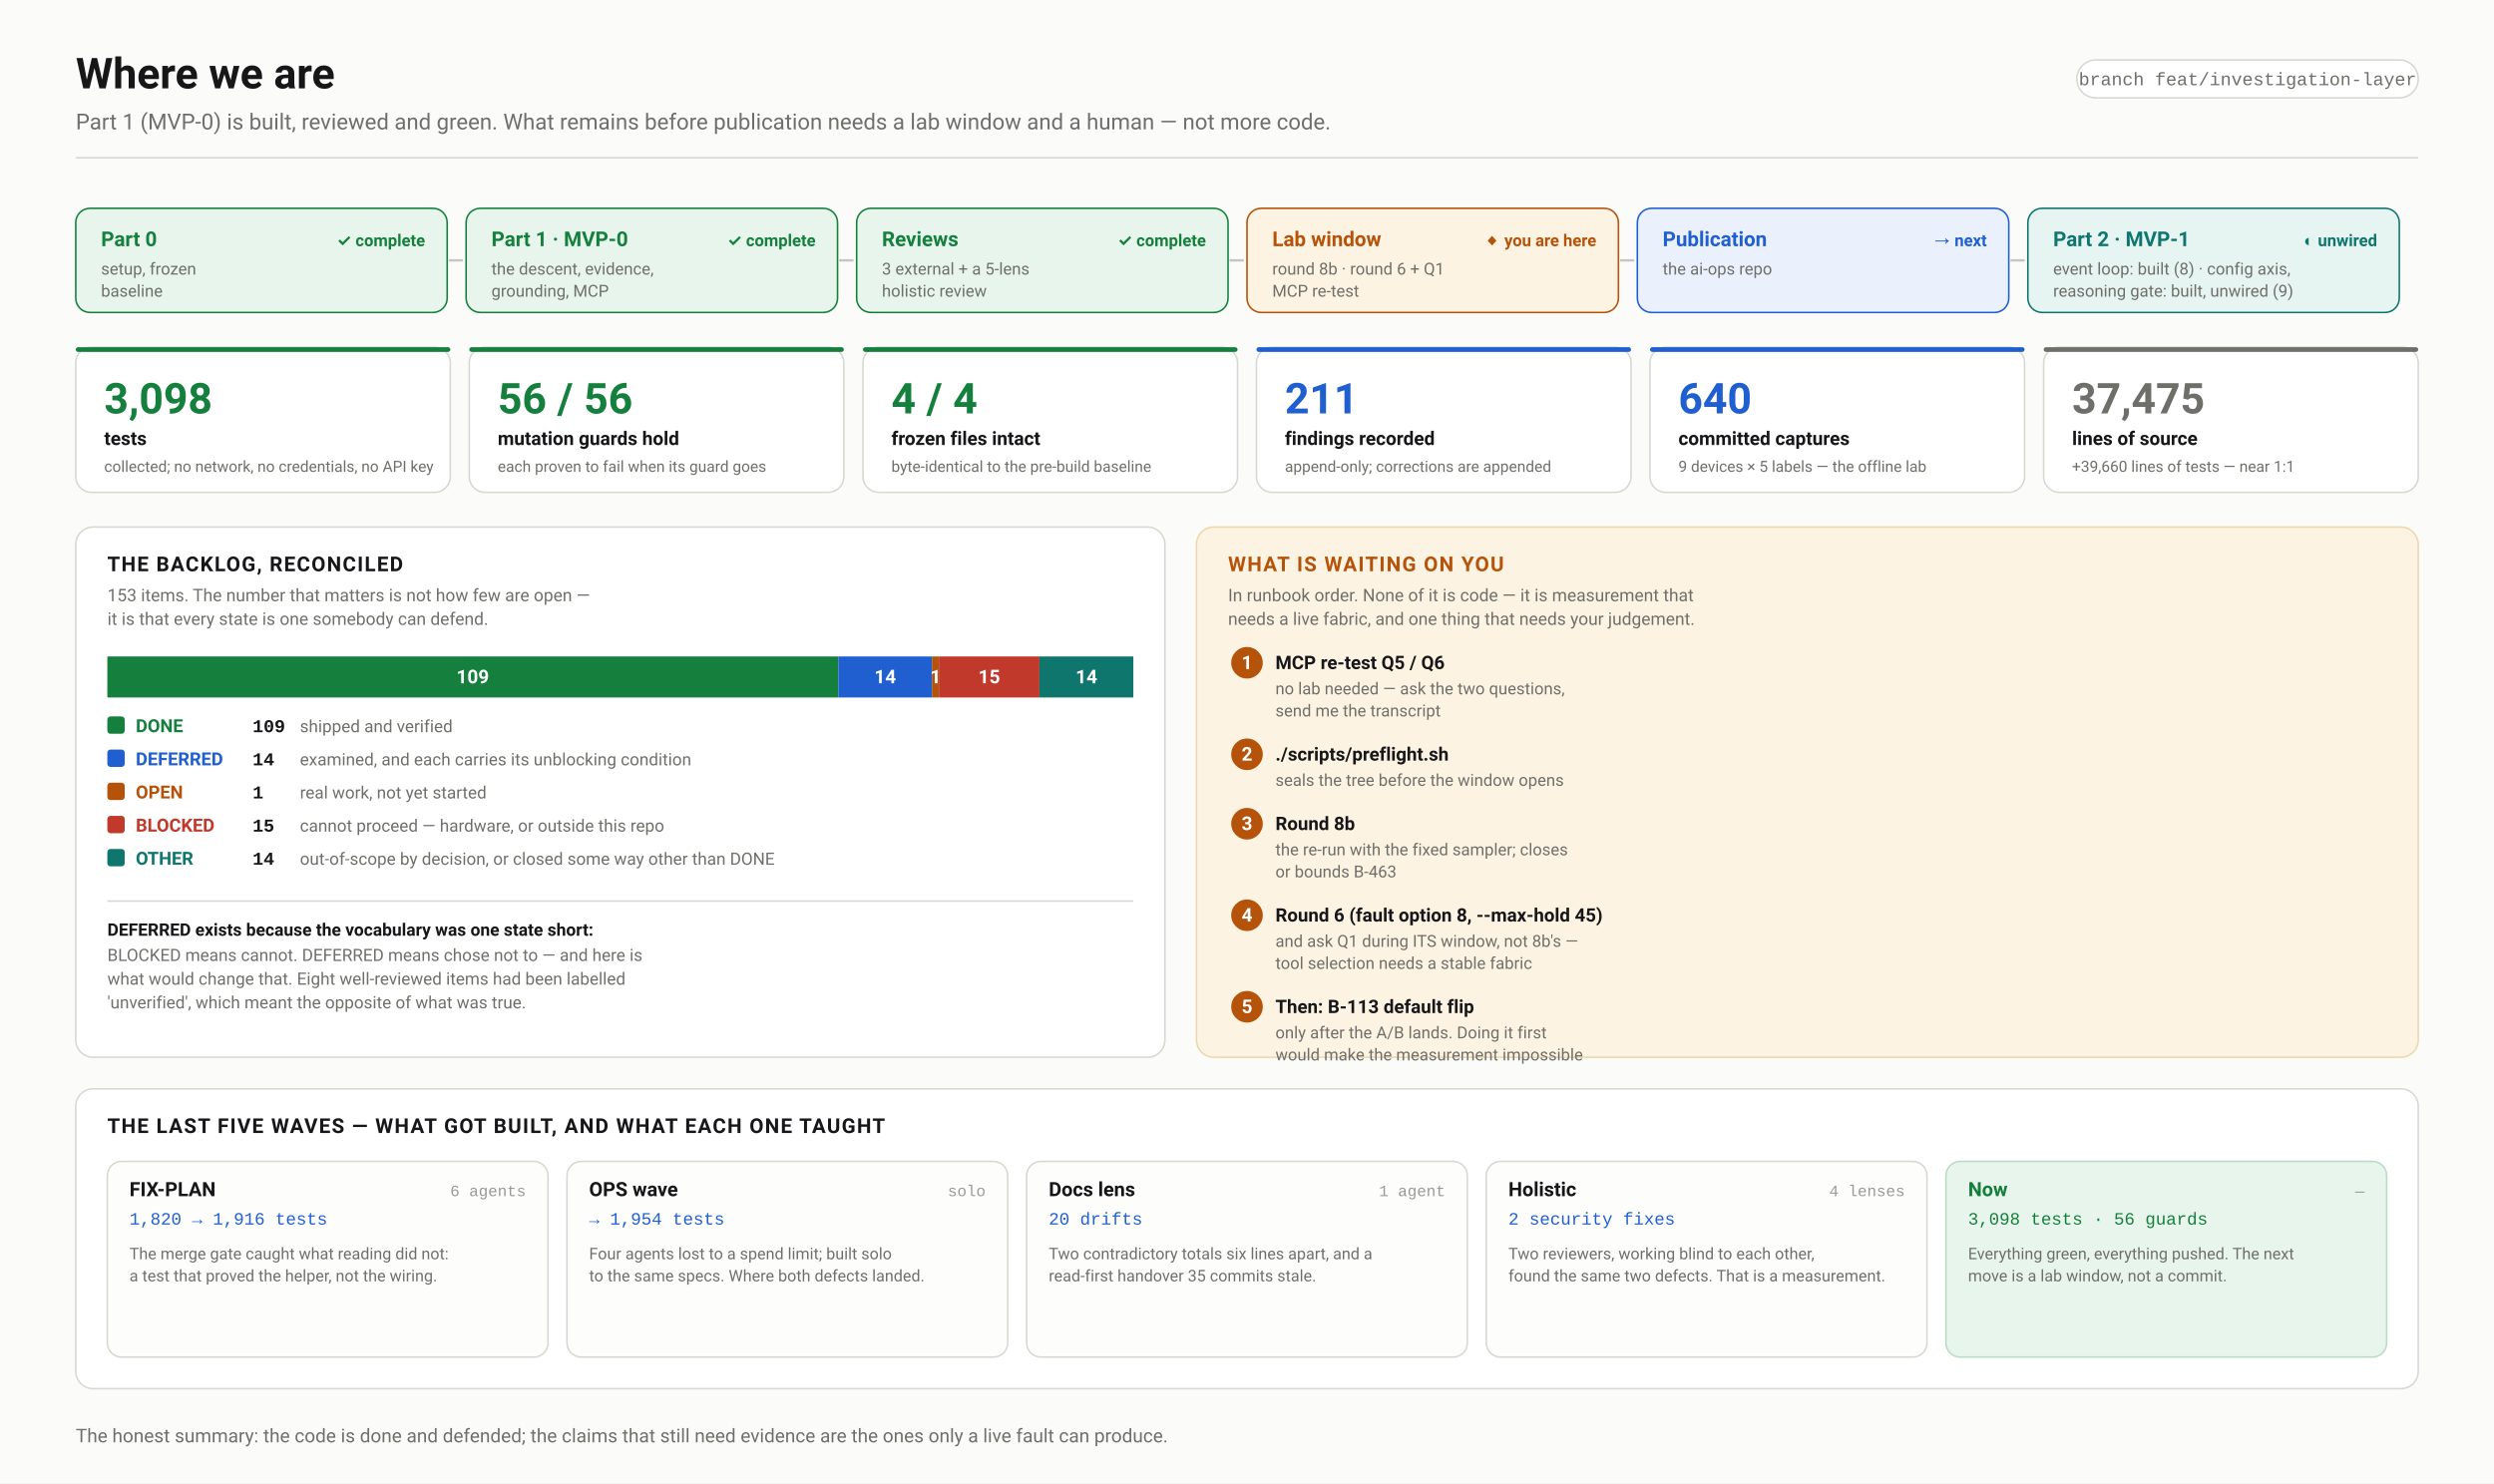
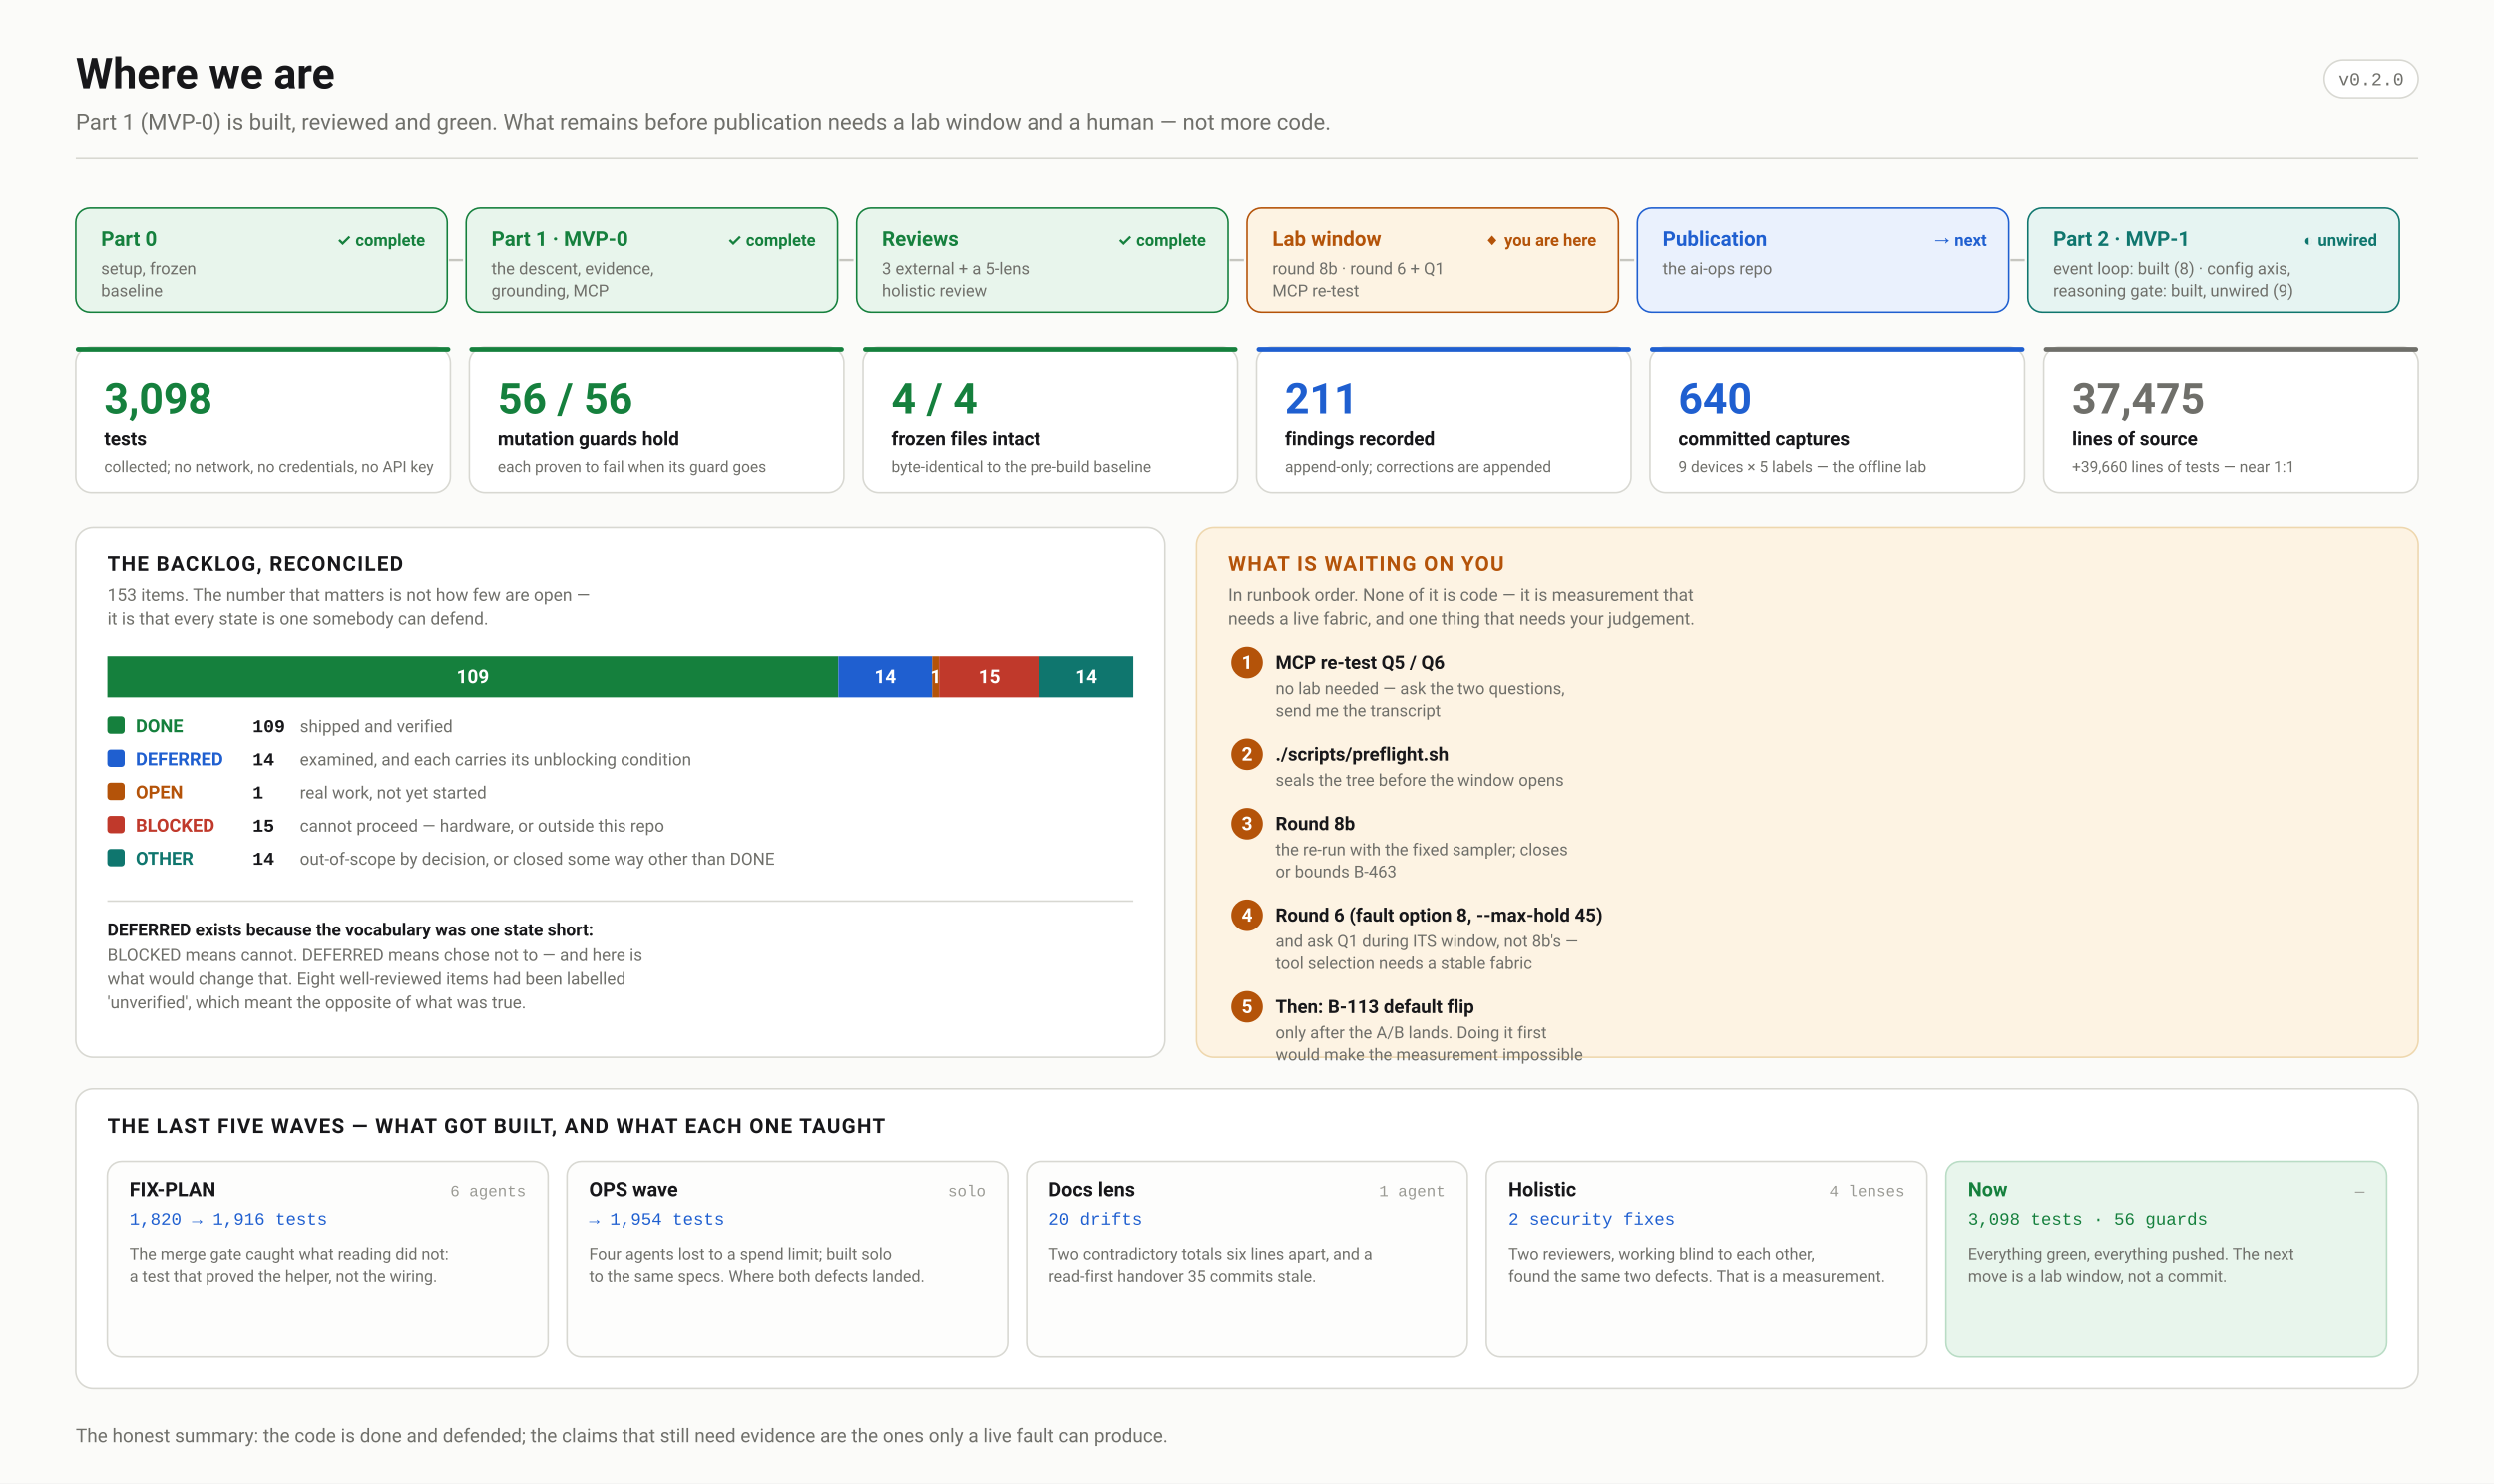
<svg xmlns="http://www.w3.org/2000/svg" width="1580" height="940" viewBox="0 0 1580 940" font-family="ui-sans-serif,-apple-system,'Segoe UI',Roboto,Helvetica,Arial,sans-serif">
  <defs>
    <marker id="arw" viewBox="0 0 10 10" refX="9" refY="5" markerWidth="6" markerHeight="6" orient="auto-start-reverse">
      <path d="M 0 0 L 10 5 L 0 10 z" fill="#6f6f6a" />
    </marker>
    <marker id="arwb" viewBox="0 0 10 10" refX="9" refY="5" markerWidth="6" markerHeight="6" orient="auto-start-reverse">
      <path d="M 0 0 L 10 5 L 0 10 z" fill="#1f5fd0" />
    </marker>
    <marker id="arwr" viewBox="0 0 10 10" refX="9" refY="5" markerWidth="6" markerHeight="6" orient="auto-start-reverse">
      <path d="M 0 0 L 10 5 L 0 10 z" fill="#c0392b" />
    </marker>
    <marker id="arwp" viewBox="0 0 10 10" refX="9" refY="5" markerWidth="6" markerHeight="6" orient="auto-start-reverse">
      <path d="M 0 0 L 10 5 L 0 10 z" fill="#6d28d9" />
    </marker>
    <marker id="arwg" viewBox="0 0 10 10" refX="9" refY="5" markerWidth="6" markerHeight="6" orient="auto-start-reverse">
      <path d="M 0 0 L 10 5 L 0 10 z" fill="#15803d" />
    </marker>
  </defs>
  <rect width="1580" height="940" fill="#fbfbf9" />
  <text x="48.0" y="56.0" font-family="ui-sans-serif,-apple-system,'Segoe UI',Roboto,Helvetica,Arial,sans-serif" font-size="27" font-weight="700" fill="#17171a" text-anchor="start">Where we are</text>
  <text x="48.0" y="82.0" font-family="ui-sans-serif,-apple-system,'Segoe UI',Roboto,Helvetica,Arial,sans-serif" font-size="14" font-weight="400" fill="#6f6f6a" text-anchor="start">Part 1 (MVP-0) is built, reviewed and green. What remains before publication needs a lab window and a human — not more code.</text>
-   <rect x="1315.7" y="38.0" width="216.3" height="24.0" rx="12" fill="#fff" stroke="#d8d8d2" stroke-width="1" />
-   <text x="1423.9" y="54.0" font-family="ui-monospace,'SF Mono',Menlo,Consolas,'Liberation Mono',monospace" font-size="11.5" font-weight="400" fill="#6f6f6a" text-anchor="middle">branch feat/investigation-layer</text>
+   <rect x="1472.4" y="38.0" width="59.6" height="24.0" rx="12" fill="#fff" stroke="#d8d8d2" stroke-width="1" />
+   <text x="1502.2" y="54.0" font-family="ui-monospace,'SF Mono',Menlo,Consolas,'Liberation Mono',monospace" font-size="11.5" font-weight="400" fill="#6f6f6a" text-anchor="middle">v0.2.0</text>
  <line x1="48.0" y1="100.0" x2="1532.0" y2="100.0" stroke="#d8d8d2" stroke-width="1" />
  <rect x="48.0" y="132.0" width="235.3" height="66.0" rx="9" fill="#e8f5ec" stroke="#15803d" stroke-width="1" />
  <text x="64.0" y="156.0" font-family="ui-sans-serif,-apple-system,'Segoe UI',Roboto,Helvetica,Arial,sans-serif" font-size="13" font-weight="700" fill="#15803d" text-anchor="start">Part 0</text>
  <text x="64.0" y="174.0" font-family="ui-sans-serif,-apple-system,'Segoe UI',Roboto,Helvetica,Arial,sans-serif" font-size="10.5" font-weight="400" fill="#6f6f6a" text-anchor="start">setup, frozen</text>
  <text x="64.0" y="188.0" font-family="ui-sans-serif,-apple-system,'Segoe UI',Roboto,Helvetica,Arial,sans-serif" font-size="10.5" font-weight="400" fill="#6f6f6a" text-anchor="start">baseline</text>
  <text x="269.3" y="156.0" font-family="ui-sans-serif,-apple-system,'Segoe UI',Roboto,Helvetica,Arial,sans-serif" font-size="10.5" font-weight="700" fill="#15803d" text-anchor="end">✓ complete</text>
  <line x1="284.3" y1="165.0" x2="293.3" y2="165.0" stroke="#c6c6c0" stroke-width="1.5" />
  <rect x="295.3" y="132.0" width="235.3" height="66.0" rx="9" fill="#e8f5ec" stroke="#15803d" stroke-width="1" />
  <text x="311.3" y="156.0" font-family="ui-sans-serif,-apple-system,'Segoe UI',Roboto,Helvetica,Arial,sans-serif" font-size="13" font-weight="700" fill="#15803d" text-anchor="start">Part 1 · MVP-0</text>
  <text x="311.3" y="174.0" font-family="ui-sans-serif,-apple-system,'Segoe UI',Roboto,Helvetica,Arial,sans-serif" font-size="10.5" font-weight="400" fill="#6f6f6a" text-anchor="start">the descent, evidence,</text>
  <text x="311.3" y="188.0" font-family="ui-sans-serif,-apple-system,'Segoe UI',Roboto,Helvetica,Arial,sans-serif" font-size="10.5" font-weight="400" fill="#6f6f6a" text-anchor="start">grounding, MCP</text>
  <text x="516.7" y="156.0" font-family="ui-sans-serif,-apple-system,'Segoe UI',Roboto,Helvetica,Arial,sans-serif" font-size="10.5" font-weight="700" fill="#15803d" text-anchor="end">✓ complete</text>
  <line x1="531.7" y1="165.0" x2="540.7" y2="165.0" stroke="#c6c6c0" stroke-width="1.5" />
  <rect x="542.7" y="132.0" width="235.3" height="66.0" rx="9" fill="#e8f5ec" stroke="#15803d" stroke-width="1" />
  <text x="558.7" y="156.0" font-family="ui-sans-serif,-apple-system,'Segoe UI',Roboto,Helvetica,Arial,sans-serif" font-size="13" font-weight="700" fill="#15803d" text-anchor="start">Reviews</text>
  <text x="558.7" y="174.0" font-family="ui-sans-serif,-apple-system,'Segoe UI',Roboto,Helvetica,Arial,sans-serif" font-size="10.5" font-weight="400" fill="#6f6f6a" text-anchor="start">3 external + a 5-lens</text>
  <text x="558.7" y="188.0" font-family="ui-sans-serif,-apple-system,'Segoe UI',Roboto,Helvetica,Arial,sans-serif" font-size="10.5" font-weight="400" fill="#6f6f6a" text-anchor="start">holistic review</text>
  <text x="764.0" y="156.0" font-family="ui-sans-serif,-apple-system,'Segoe UI',Roboto,Helvetica,Arial,sans-serif" font-size="10.5" font-weight="700" fill="#15803d" text-anchor="end">✓ complete</text>
  <line x1="779.0" y1="165.0" x2="788.0" y2="165.0" stroke="#c6c6c0" stroke-width="1.5" />
  <rect x="790.0" y="132.0" width="235.3" height="66.0" rx="9" fill="#fdf3e3" stroke="#b45309" stroke-width="1" />
  <text x="806.0" y="156.0" font-family="ui-sans-serif,-apple-system,'Segoe UI',Roboto,Helvetica,Arial,sans-serif" font-size="13" font-weight="700" fill="#b45309" text-anchor="start">Lab window</text>
  <text x="806.0" y="174.0" font-family="ui-sans-serif,-apple-system,'Segoe UI',Roboto,Helvetica,Arial,sans-serif" font-size="10.5" font-weight="400" fill="#6f6f6a" text-anchor="start">round 8b · round 6 + Q1</text>
  <text x="806.0" y="188.0" font-family="ui-sans-serif,-apple-system,'Segoe UI',Roboto,Helvetica,Arial,sans-serif" font-size="10.5" font-weight="400" fill="#6f6f6a" text-anchor="start">MCP re-test</text>
  <text x="1011.3" y="156.0" font-family="ui-sans-serif,-apple-system,'Segoe UI',Roboto,Helvetica,Arial,sans-serif" font-size="10.5" font-weight="700" fill="#b45309" text-anchor="end">◆ you are here</text>
  <line x1="1026.3" y1="165.0" x2="1035.3" y2="165.0" stroke="#c6c6c0" stroke-width="1.5" />
  <rect x="1037.3" y="132.0" width="235.3" height="66.0" rx="9" fill="#eaf1fd" stroke="#1f5fd0" stroke-width="1" />
  <text x="1053.3" y="156.0" font-family="ui-sans-serif,-apple-system,'Segoe UI',Roboto,Helvetica,Arial,sans-serif" font-size="13" font-weight="700" fill="#1f5fd0" text-anchor="start">Publication</text>
  <text x="1053.3" y="174.0" font-family="ui-sans-serif,-apple-system,'Segoe UI',Roboto,Helvetica,Arial,sans-serif" font-size="10.5" font-weight="400" fill="#6f6f6a" text-anchor="start">the ai-ops repo</text>
  <text x="1258.7" y="156.0" font-family="ui-sans-serif,-apple-system,'Segoe UI',Roboto,Helvetica,Arial,sans-serif" font-size="10.5" font-weight="700" fill="#1f5fd0" text-anchor="end">→ next</text>
  <line x1="1273.7" y1="165.0" x2="1282.7" y2="165.0" stroke="#c6c6c0" stroke-width="1.5" />
  <rect x="1284.7" y="132.0" width="235.3" height="66.0" rx="9" fill="#e6f4f2" stroke="#0f766e" stroke-width="1" />
  <text x="1300.7" y="156.0" font-family="ui-sans-serif,-apple-system,'Segoe UI',Roboto,Helvetica,Arial,sans-serif" font-size="13" font-weight="700" fill="#0f766e" text-anchor="start">Part 2 · MVP-1</text>
  <text x="1300.7" y="174.0" font-family="ui-sans-serif,-apple-system,'Segoe UI',Roboto,Helvetica,Arial,sans-serif" font-size="10.5" font-weight="400" fill="#6f6f6a" text-anchor="start">event loop: built (8) · config axis,</text>
  <text x="1300.7" y="188.0" font-family="ui-sans-serif,-apple-system,'Segoe UI',Roboto,Helvetica,Arial,sans-serif" font-size="10.5" font-weight="400" fill="#6f6f6a" text-anchor="start">reasoning gate: built, unwired (9)</text>
  <text x="1506.0" y="156.0" font-family="ui-sans-serif,-apple-system,'Segoe UI',Roboto,Helvetica,Arial,sans-serif" font-size="10.5" font-weight="700" fill="#0f766e" text-anchor="end">◐ unwired</text>
  <rect x="48.0" y="220.0" width="237.3" height="92.0" rx="10" fill="#ffffff" stroke="#d8d8d2" stroke-width="1" />
  <rect x="48.0" y="220.0" width="237.3" height="3.0" rx="1.5" fill="#15803d" stroke="none" stroke-width="1" />
  <text x="66.0" y="262.0" font-family="ui-sans-serif,-apple-system,'Segoe UI',Roboto,Helvetica,Arial,sans-serif" font-size="27" font-weight="700" fill="#15803d" text-anchor="start">3,098</text>
  <text x="66.0" y="282.0" font-family="ui-sans-serif,-apple-system,'Segoe UI',Roboto,Helvetica,Arial,sans-serif" font-size="12" font-weight="600" fill="#17171a" text-anchor="start">tests</text>
  <text x="66.0" y="299.0" font-family="ui-sans-serif,-apple-system,'Segoe UI',Roboto,Helvetica,Arial,sans-serif" font-size="9.8" font-weight="400" fill="#6f6f6a" text-anchor="start">collected; no network, no credentials, no API key</text>
  <rect x="297.3" y="220.0" width="237.3" height="92.0" rx="10" fill="#ffffff" stroke="#d8d8d2" stroke-width="1" />
  <rect x="297.3" y="220.0" width="237.3" height="3.0" rx="1.5" fill="#15803d" stroke="none" stroke-width="1" />
  <text x="315.3" y="262.0" font-family="ui-sans-serif,-apple-system,'Segoe UI',Roboto,Helvetica,Arial,sans-serif" font-size="27" font-weight="700" fill="#15803d" text-anchor="start">56 / 56</text>
  <text x="315.3" y="282.0" font-family="ui-sans-serif,-apple-system,'Segoe UI',Roboto,Helvetica,Arial,sans-serif" font-size="12" font-weight="600" fill="#17171a" text-anchor="start">mutation guards hold</text>
  <text x="315.3" y="299.0" font-family="ui-sans-serif,-apple-system,'Segoe UI',Roboto,Helvetica,Arial,sans-serif" font-size="9.8" font-weight="400" fill="#6f6f6a" text-anchor="start">each proven to fail when its guard goes</text>
  <rect x="546.7" y="220.0" width="237.3" height="92.0" rx="10" fill="#ffffff" stroke="#d8d8d2" stroke-width="1" />
  <rect x="546.7" y="220.0" width="237.3" height="3.0" rx="1.5" fill="#15803d" stroke="none" stroke-width="1" />
  <text x="564.7" y="262.0" font-family="ui-sans-serif,-apple-system,'Segoe UI',Roboto,Helvetica,Arial,sans-serif" font-size="27" font-weight="700" fill="#15803d" text-anchor="start">4 / 4</text>
  <text x="564.7" y="282.0" font-family="ui-sans-serif,-apple-system,'Segoe UI',Roboto,Helvetica,Arial,sans-serif" font-size="12" font-weight="600" fill="#17171a" text-anchor="start">frozen files intact</text>
  <text x="564.7" y="299.0" font-family="ui-sans-serif,-apple-system,'Segoe UI',Roboto,Helvetica,Arial,sans-serif" font-size="9.8" font-weight="400" fill="#6f6f6a" text-anchor="start">byte-identical to the pre-build baseline</text>
  <rect x="796.0" y="220.0" width="237.3" height="92.0" rx="10" fill="#ffffff" stroke="#d8d8d2" stroke-width="1" />
  <rect x="796.0" y="220.0" width="237.3" height="3.0" rx="1.5" fill="#1f5fd0" stroke="none" stroke-width="1" />
  <text x="814.0" y="262.0" font-family="ui-sans-serif,-apple-system,'Segoe UI',Roboto,Helvetica,Arial,sans-serif" font-size="27" font-weight="700" fill="#1f5fd0" text-anchor="start">211</text>
  <text x="814.0" y="282.0" font-family="ui-sans-serif,-apple-system,'Segoe UI',Roboto,Helvetica,Arial,sans-serif" font-size="12" font-weight="600" fill="#17171a" text-anchor="start">findings recorded</text>
  <text x="814.0" y="299.0" font-family="ui-sans-serif,-apple-system,'Segoe UI',Roboto,Helvetica,Arial,sans-serif" font-size="9.8" font-weight="400" fill="#6f6f6a" text-anchor="start">append-only; corrections are appended</text>
  <rect x="1045.3" y="220.0" width="237.3" height="92.0" rx="10" fill="#ffffff" stroke="#d8d8d2" stroke-width="1" />
  <rect x="1045.3" y="220.0" width="237.3" height="3.0" rx="1.5" fill="#1f5fd0" stroke="none" stroke-width="1" />
  <text x="1063.3" y="262.0" font-family="ui-sans-serif,-apple-system,'Segoe UI',Roboto,Helvetica,Arial,sans-serif" font-size="27" font-weight="700" fill="#1f5fd0" text-anchor="start">640</text>
  <text x="1063.3" y="282.0" font-family="ui-sans-serif,-apple-system,'Segoe UI',Roboto,Helvetica,Arial,sans-serif" font-size="12" font-weight="600" fill="#17171a" text-anchor="start">committed captures</text>
  <text x="1063.3" y="299.0" font-family="ui-sans-serif,-apple-system,'Segoe UI',Roboto,Helvetica,Arial,sans-serif" font-size="9.8" font-weight="400" fill="#6f6f6a" text-anchor="start">9 devices × 5 labels — the offline lab</text>
  <rect x="1294.7" y="220.0" width="237.3" height="92.0" rx="10" fill="#ffffff" stroke="#d8d8d2" stroke-width="1" />
  <rect x="1294.7" y="220.0" width="237.3" height="3.0" rx="1.5" fill="#6f6f6a" stroke="none" stroke-width="1" />
  <text x="1312.7" y="262.0" font-family="ui-sans-serif,-apple-system,'Segoe UI',Roboto,Helvetica,Arial,sans-serif" font-size="27" font-weight="700" fill="#6f6f6a" text-anchor="start">37,475</text>
  <text x="1312.7" y="282.0" font-family="ui-sans-serif,-apple-system,'Segoe UI',Roboto,Helvetica,Arial,sans-serif" font-size="12" font-weight="600" fill="#17171a" text-anchor="start">lines of source</text>
  <text x="1312.7" y="299.0" font-family="ui-sans-serif,-apple-system,'Segoe UI',Roboto,Helvetica,Arial,sans-serif" font-size="9.8" font-weight="400" fill="#6f6f6a" text-anchor="start">+39,660 lines of tests — near 1:1</text>
  <rect x="48.0" y="334.0" width="690.0" height="336.0" rx="11" fill="#ffffff" stroke="#d8d8d2" stroke-width="1" />
  <text x="68.0" y="362.0" font-family="ui-sans-serif,-apple-system,'Segoe UI',Roboto,Helvetica,Arial,sans-serif" font-size="13" font-weight="700" fill="#17171a" text-anchor="start" letter-spacing="0.8">THE BACKLOG, RECONCILED</text>
  <text x="68.0" y="381.0" font-family="ui-sans-serif,-apple-system,'Segoe UI',Roboto,Helvetica,Arial,sans-serif" font-size="11" font-weight="400" fill="#6f6f6a" text-anchor="start">153 items. The number that matters is not how few are open —</text>
  <text x="68.0" y="396.0" font-family="ui-sans-serif,-apple-system,'Segoe UI',Roboto,Helvetica,Arial,sans-serif" font-size="11" font-weight="400" fill="#6f6f6a" text-anchor="start">it is that every state is one somebody can defend.</text>
  <rect x="68.0" y="416.0" width="463.1" height="26.0" rx="0" fill="#15803d" stroke="none" stroke-width="1" />
  <text x="299.5" y="433.0" font-family="ui-sans-serif,-apple-system,'Segoe UI',Roboto,Helvetica,Arial,sans-serif" font-size="12" font-weight="700" fill="#fff" text-anchor="middle">109</text>
  <rect x="531.1" y="416.0" width="59.5" height="26.0" rx="0" fill="#1f5fd0" stroke="none" stroke-width="1" />
  <text x="560.8" y="433.0" font-family="ui-sans-serif,-apple-system,'Segoe UI',Roboto,Helvetica,Arial,sans-serif" font-size="12" font-weight="700" fill="#fff" text-anchor="middle">14</text>
  <rect x="590.5" y="416.0" width="4.2" height="26.0" rx="0" fill="#b45309" stroke="none" stroke-width="1" />
  <text x="592.7" y="433.0" font-family="ui-sans-serif,-apple-system,'Segoe UI',Roboto,Helvetica,Arial,sans-serif" font-size="12" font-weight="700" fill="#fff" text-anchor="middle">1</text>
  <rect x="594.8" y="416.0" width="63.7" height="26.0" rx="0" fill="#c0392b" stroke="none" stroke-width="1" />
  <text x="626.7" y="433.0" font-family="ui-sans-serif,-apple-system,'Segoe UI',Roboto,Helvetica,Arial,sans-serif" font-size="12" font-weight="700" fill="#fff" text-anchor="middle">15</text>
  <rect x="658.5" y="416.0" width="59.5" height="26.0" rx="0" fill="#0f766e" stroke="none" stroke-width="1" />
  <text x="688.3" y="433.0" font-family="ui-sans-serif,-apple-system,'Segoe UI',Roboto,Helvetica,Arial,sans-serif" font-size="12" font-weight="700" fill="#fff" text-anchor="middle">14</text>
  <rect x="68.0" y="416.0" width="650.0" height="26.0" rx="0" fill="none" stroke="#ffffff" stroke-width="0" />
  <rect x="68.0" y="454.0" width="11.0" height="11.0" rx="2" fill="#15803d" stroke="none" stroke-width="1" />
  <text x="86.0" y="464.0" font-family="ui-sans-serif,-apple-system,'Segoe UI',Roboto,Helvetica,Arial,sans-serif" font-size="11.5" font-weight="650" fill="#15803d" text-anchor="start">DONE</text>
  <text x="160.0" y="464.0" font-family="ui-monospace,'SF Mono',Menlo,Consolas,'Liberation Mono',monospace" font-size="11.5" font-weight="700" fill="#17171a" text-anchor="start">109</text>
  <text x="190.0" y="464.0" font-family="ui-sans-serif,-apple-system,'Segoe UI',Roboto,Helvetica,Arial,sans-serif" font-size="10.8" font-weight="400" fill="#6f6f6a" text-anchor="start">shipped and verified</text>
  <rect x="68.0" y="475.0" width="11.0" height="11.0" rx="2" fill="#1f5fd0" stroke="none" stroke-width="1" />
  <text x="86.0" y="485.0" font-family="ui-sans-serif,-apple-system,'Segoe UI',Roboto,Helvetica,Arial,sans-serif" font-size="11.5" font-weight="650" fill="#1f5fd0" text-anchor="start">DEFERRED</text>
  <text x="160.0" y="485.0" font-family="ui-monospace,'SF Mono',Menlo,Consolas,'Liberation Mono',monospace" font-size="11.5" font-weight="700" fill="#17171a" text-anchor="start">14</text>
  <text x="190.0" y="485.0" font-family="ui-sans-serif,-apple-system,'Segoe UI',Roboto,Helvetica,Arial,sans-serif" font-size="10.8" font-weight="400" fill="#6f6f6a" text-anchor="start">examined, and each carries its unblocking condition</text>
  <rect x="68.0" y="496.0" width="11.0" height="11.0" rx="2" fill="#b45309" stroke="none" stroke-width="1" />
  <text x="86.0" y="506.0" font-family="ui-sans-serif,-apple-system,'Segoe UI',Roboto,Helvetica,Arial,sans-serif" font-size="11.5" font-weight="650" fill="#b45309" text-anchor="start">OPEN</text>
  <text x="160.0" y="506.0" font-family="ui-monospace,'SF Mono',Menlo,Consolas,'Liberation Mono',monospace" font-size="11.5" font-weight="700" fill="#17171a" text-anchor="start">1</text>
  <text x="190.0" y="506.0" font-family="ui-sans-serif,-apple-system,'Segoe UI',Roboto,Helvetica,Arial,sans-serif" font-size="10.8" font-weight="400" fill="#6f6f6a" text-anchor="start">real work, not yet started</text>
  <rect x="68.0" y="517.0" width="11.0" height="11.0" rx="2" fill="#c0392b" stroke="none" stroke-width="1" />
  <text x="86.0" y="527.0" font-family="ui-sans-serif,-apple-system,'Segoe UI',Roboto,Helvetica,Arial,sans-serif" font-size="11.5" font-weight="650" fill="#c0392b" text-anchor="start">BLOCKED</text>
  <text x="160.0" y="527.0" font-family="ui-monospace,'SF Mono',Menlo,Consolas,'Liberation Mono',monospace" font-size="11.5" font-weight="700" fill="#17171a" text-anchor="start">15</text>
  <text x="190.0" y="527.0" font-family="ui-sans-serif,-apple-system,'Segoe UI',Roboto,Helvetica,Arial,sans-serif" font-size="10.8" font-weight="400" fill="#6f6f6a" text-anchor="start">cannot proceed — hardware, or outside this repo</text>
  <rect x="68.0" y="538.0" width="11.0" height="11.0" rx="2" fill="#0f766e" stroke="none" stroke-width="1" />
  <text x="86.0" y="548.0" font-family="ui-sans-serif,-apple-system,'Segoe UI',Roboto,Helvetica,Arial,sans-serif" font-size="11.5" font-weight="650" fill="#0f766e" text-anchor="start">OTHER</text>
  <text x="160.0" y="548.0" font-family="ui-monospace,'SF Mono',Menlo,Consolas,'Liberation Mono',monospace" font-size="11.5" font-weight="700" fill="#17171a" text-anchor="start">14</text>
  <text x="190.0" y="548.0" font-family="ui-sans-serif,-apple-system,'Segoe UI',Roboto,Helvetica,Arial,sans-serif" font-size="10.8" font-weight="400" fill="#6f6f6a" text-anchor="start">out-of-scope by decision, or closed some way other than DONE</text>
  <line x1="68.0" y1="571.0" x2="718.0" y2="571.0" stroke="#d8d8d2" stroke-width="1" />
  <text x="68.0" y="593.0" font-family="ui-sans-serif,-apple-system,'Segoe UI',Roboto,Helvetica,Arial,sans-serif" font-size="11" font-weight="600" fill="#17171a" text-anchor="start">DEFERRED exists because the vocabulary was one state short:</text>
  <text x="68.0" y="609.0" font-family="ui-sans-serif,-apple-system,'Segoe UI',Roboto,Helvetica,Arial,sans-serif" font-size="10.8" font-weight="400" fill="#6f6f6a" text-anchor="start">BLOCKED means cannot. DEFERRED means chose not to — and here is</text>
  <text x="68.0" y="624.0" font-family="ui-sans-serif,-apple-system,'Segoe UI',Roboto,Helvetica,Arial,sans-serif" font-size="10.8" font-weight="400" fill="#6f6f6a" text-anchor="start">what would change that. Eight well-reviewed items had been labelled</text>
  <text x="68.0" y="639.0" font-family="ui-sans-serif,-apple-system,'Segoe UI',Roboto,Helvetica,Arial,sans-serif" font-size="10.8" font-weight="400" fill="#6f6f6a" text-anchor="start">'unverified', which meant the opposite of what was true.</text>
  <rect x="758.0" y="334.0" width="774.0" height="336.0" rx="11" fill="#fdf3e3" stroke="#eed7ae" stroke-width="1" />
  <text x="778.0" y="362.0" font-family="ui-sans-serif,-apple-system,'Segoe UI',Roboto,Helvetica,Arial,sans-serif" font-size="13" font-weight="700" fill="#b45309" text-anchor="start" letter-spacing="0.8">WHAT IS WAITING ON YOU</text>
  <text x="778.0" y="381.0" font-family="ui-sans-serif,-apple-system,'Segoe UI',Roboto,Helvetica,Arial,sans-serif" font-size="11" font-weight="400" fill="#6f6f6a" text-anchor="start">In runbook order. None of it is code — it is measurement that</text>
  <text x="778.0" y="396.0" font-family="ui-sans-serif,-apple-system,'Segoe UI',Roboto,Helvetica,Arial,sans-serif" font-size="11" font-weight="400" fill="#6f6f6a" text-anchor="start">needs a live fabric, and one thing that needs your judgement.</text>
  <circle cx="790.0" cy="420.0" r="10" fill="#b45309" />
  <text x="790.0" y="424.0" font-family="ui-sans-serif,-apple-system,'Segoe UI',Roboto,Helvetica,Arial,sans-serif" font-size="12" font-weight="700" fill="#fff" text-anchor="middle">1</text>
  <text x="808.0" y="424.0" font-family="ui-sans-serif,-apple-system,'Segoe UI',Roboto,Helvetica,Arial,sans-serif" font-size="11.8" font-weight="650" fill="#17171a" text-anchor="start">MCP re-test Q5 / Q6</text>
  <text x="808.0" y="440.0" font-family="ui-sans-serif,-apple-system,'Segoe UI',Roboto,Helvetica,Arial,sans-serif" font-size="10.5" font-weight="400" fill="#6f6f6a" text-anchor="start">no lab needed — ask the two questions,</text>
  <text x="808.0" y="454.0" font-family="ui-sans-serif,-apple-system,'Segoe UI',Roboto,Helvetica,Arial,sans-serif" font-size="10.5" font-weight="400" fill="#6f6f6a" text-anchor="start">send me the transcript</text>
  <circle cx="790.0" cy="478.0" r="10" fill="#b45309" />
  <text x="790.0" y="482.0" font-family="ui-sans-serif,-apple-system,'Segoe UI',Roboto,Helvetica,Arial,sans-serif" font-size="12" font-weight="700" fill="#fff" text-anchor="middle">2</text>
  <text x="808.0" y="482.0" font-family="ui-sans-serif,-apple-system,'Segoe UI',Roboto,Helvetica,Arial,sans-serif" font-size="11.8" font-weight="650" fill="#17171a" text-anchor="start">./scripts/preflight.sh</text>
  <text x="808.0" y="498.0" font-family="ui-sans-serif,-apple-system,'Segoe UI',Roboto,Helvetica,Arial,sans-serif" font-size="10.5" font-weight="400" fill="#6f6f6a" text-anchor="start">seals the tree before the window opens</text>
  <circle cx="790.0" cy="522.0" r="10" fill="#b45309" />
  <text x="790.0" y="526.0" font-family="ui-sans-serif,-apple-system,'Segoe UI',Roboto,Helvetica,Arial,sans-serif" font-size="12" font-weight="700" fill="#fff" text-anchor="middle">3</text>
  <text x="808.0" y="526.0" font-family="ui-sans-serif,-apple-system,'Segoe UI',Roboto,Helvetica,Arial,sans-serif" font-size="11.8" font-weight="650" fill="#17171a" text-anchor="start">Round 8b</text>
  <text x="808.0" y="542.0" font-family="ui-sans-serif,-apple-system,'Segoe UI',Roboto,Helvetica,Arial,sans-serif" font-size="10.5" font-weight="400" fill="#6f6f6a" text-anchor="start">the re-run with the fixed sampler; closes</text>
  <text x="808.0" y="556.0" font-family="ui-sans-serif,-apple-system,'Segoe UI',Roboto,Helvetica,Arial,sans-serif" font-size="10.5" font-weight="400" fill="#6f6f6a" text-anchor="start">or bounds B-463</text>
  <circle cx="790.0" cy="580.0" r="10" fill="#b45309" />
  <text x="790.0" y="584.0" font-family="ui-sans-serif,-apple-system,'Segoe UI',Roboto,Helvetica,Arial,sans-serif" font-size="12" font-weight="700" fill="#fff" text-anchor="middle">4</text>
  <text x="808.0" y="584.0" font-family="ui-sans-serif,-apple-system,'Segoe UI',Roboto,Helvetica,Arial,sans-serif" font-size="11.8" font-weight="650" fill="#17171a" text-anchor="start">Round 6 (fault option 8, --max-hold 45)</text>
  <text x="808.0" y="600.0" font-family="ui-sans-serif,-apple-system,'Segoe UI',Roboto,Helvetica,Arial,sans-serif" font-size="10.5" font-weight="400" fill="#6f6f6a" text-anchor="start">and ask Q1 during ITS window, not 8b's —</text>
  <text x="808.0" y="614.0" font-family="ui-sans-serif,-apple-system,'Segoe UI',Roboto,Helvetica,Arial,sans-serif" font-size="10.5" font-weight="400" fill="#6f6f6a" text-anchor="start">tool selection needs a stable fabric</text>
  <circle cx="790.0" cy="638.0" r="10" fill="#b45309" />
  <text x="790.0" y="642.0" font-family="ui-sans-serif,-apple-system,'Segoe UI',Roboto,Helvetica,Arial,sans-serif" font-size="12" font-weight="700" fill="#fff" text-anchor="middle">5</text>
  <text x="808.0" y="642.0" font-family="ui-sans-serif,-apple-system,'Segoe UI',Roboto,Helvetica,Arial,sans-serif" font-size="11.8" font-weight="650" fill="#17171a" text-anchor="start">Then: B-113 default flip</text>
  <text x="808.0" y="658.0" font-family="ui-sans-serif,-apple-system,'Segoe UI',Roboto,Helvetica,Arial,sans-serif" font-size="10.5" font-weight="400" fill="#6f6f6a" text-anchor="start">only after the A/B lands. Doing it first</text>
  <text x="808.0" y="672.0" font-family="ui-sans-serif,-apple-system,'Segoe UI',Roboto,Helvetica,Arial,sans-serif" font-size="10.5" font-weight="400" fill="#6f6f6a" text-anchor="start">would make the measurement impossible</text>
  <rect x="48.0" y="690.0" width="1484.0" height="190.0" rx="11" fill="#ffffff" stroke="#d8d8d2" stroke-width="1" />
  <text x="68.0" y="718.0" font-family="ui-sans-serif,-apple-system,'Segoe UI',Roboto,Helvetica,Arial,sans-serif" font-size="13" font-weight="700" fill="#17171a" text-anchor="start" letter-spacing="0.8">THE LAST FIVE WAVES — WHAT GOT BUILT, AND WHAT EACH ONE TAUGHT</text>
  <rect x="68.0" y="736.0" width="279.2" height="124.0" rx="9" fill="#fdfdfc" stroke="#d8d8d2" stroke-width="1" />
  <text x="82.0" y="758.0" font-family="ui-sans-serif,-apple-system,'Segoe UI',Roboto,Helvetica,Arial,sans-serif" font-size="12.5" font-weight="700" fill="#17171a" text-anchor="start">FIX-PLAN</text>
  <text x="333.2" y="758.0" font-family="ui-monospace,'SF Mono',Menlo,Consolas,'Liberation Mono',monospace" font-size="10" font-weight="400" fill="#9a9a94" text-anchor="end">6 agents</text>
  <text x="82.0" y="776.0" font-family="ui-monospace,'SF Mono',Menlo,Consolas,'Liberation Mono',monospace" font-size="11" font-weight="400" fill="#1f5fd0" text-anchor="start">1,820 → 1,916 tests</text>
  <text x="82.0" y="798.0" font-family="ui-sans-serif,-apple-system,'Segoe UI',Roboto,Helvetica,Arial,sans-serif" font-size="10.2" font-weight="400" fill="#6f6f6a" text-anchor="start">The merge gate caught what reading did not:</text>
  <text x="82.0" y="812.0" font-family="ui-sans-serif,-apple-system,'Segoe UI',Roboto,Helvetica,Arial,sans-serif" font-size="10.2" font-weight="400" fill="#6f6f6a" text-anchor="start">a test that proved the helper, not the wiring.</text>
  <rect x="359.2" y="736.0" width="279.2" height="124.0" rx="9" fill="#fdfdfc" stroke="#d8d8d2" stroke-width="1" />
  <text x="373.2" y="758.0" font-family="ui-sans-serif,-apple-system,'Segoe UI',Roboto,Helvetica,Arial,sans-serif" font-size="12.5" font-weight="700" fill="#17171a" text-anchor="start">OPS wave</text>
  <text x="624.4" y="758.0" font-family="ui-monospace,'SF Mono',Menlo,Consolas,'Liberation Mono',monospace" font-size="10" font-weight="400" fill="#9a9a94" text-anchor="end">solo</text>
  <text x="373.2" y="776.0" font-family="ui-monospace,'SF Mono',Menlo,Consolas,'Liberation Mono',monospace" font-size="11" font-weight="400" fill="#1f5fd0" text-anchor="start">→ 1,954 tests</text>
  <text x="373.2" y="798.0" font-family="ui-sans-serif,-apple-system,'Segoe UI',Roboto,Helvetica,Arial,sans-serif" font-size="10.2" font-weight="400" fill="#6f6f6a" text-anchor="start">Four agents lost to a spend limit; built solo</text>
  <text x="373.2" y="812.0" font-family="ui-sans-serif,-apple-system,'Segoe UI',Roboto,Helvetica,Arial,sans-serif" font-size="10.2" font-weight="400" fill="#6f6f6a" text-anchor="start">to the same specs. Where both defects landed.</text>
  <rect x="650.4" y="736.0" width="279.2" height="124.0" rx="9" fill="#fdfdfc" stroke="#d8d8d2" stroke-width="1" />
  <text x="664.4" y="758.0" font-family="ui-sans-serif,-apple-system,'Segoe UI',Roboto,Helvetica,Arial,sans-serif" font-size="12.5" font-weight="700" fill="#17171a" text-anchor="start">Docs lens</text>
  <text x="915.6" y="758.0" font-family="ui-monospace,'SF Mono',Menlo,Consolas,'Liberation Mono',monospace" font-size="10" font-weight="400" fill="#9a9a94" text-anchor="end">1 agent</text>
  <text x="664.4" y="776.0" font-family="ui-monospace,'SF Mono',Menlo,Consolas,'Liberation Mono',monospace" font-size="11" font-weight="400" fill="#1f5fd0" text-anchor="start">20 drifts</text>
  <text x="664.4" y="798.0" font-family="ui-sans-serif,-apple-system,'Segoe UI',Roboto,Helvetica,Arial,sans-serif" font-size="10.2" font-weight="400" fill="#6f6f6a" text-anchor="start">Two contradictory totals six lines apart, and a</text>
  <text x="664.4" y="812.0" font-family="ui-sans-serif,-apple-system,'Segoe UI',Roboto,Helvetica,Arial,sans-serif" font-size="10.2" font-weight="400" fill="#6f6f6a" text-anchor="start">read-first handover 35 commits stale.</text>
  <rect x="941.6" y="736.0" width="279.2" height="124.0" rx="9" fill="#fdfdfc" stroke="#d8d8d2" stroke-width="1" />
  <text x="955.6" y="758.0" font-family="ui-sans-serif,-apple-system,'Segoe UI',Roboto,Helvetica,Arial,sans-serif" font-size="12.5" font-weight="700" fill="#17171a" text-anchor="start">Holistic</text>
  <text x="1206.8" y="758.0" font-family="ui-monospace,'SF Mono',Menlo,Consolas,'Liberation Mono',monospace" font-size="10" font-weight="400" fill="#9a9a94" text-anchor="end">4 lenses</text>
  <text x="955.6" y="776.0" font-family="ui-monospace,'SF Mono',Menlo,Consolas,'Liberation Mono',monospace" font-size="11" font-weight="400" fill="#1f5fd0" text-anchor="start">2 security fixes</text>
  <text x="955.6" y="798.0" font-family="ui-sans-serif,-apple-system,'Segoe UI',Roboto,Helvetica,Arial,sans-serif" font-size="10.2" font-weight="400" fill="#6f6f6a" text-anchor="start">Two reviewers, working blind to each other,</text>
  <text x="955.6" y="812.0" font-family="ui-sans-serif,-apple-system,'Segoe UI',Roboto,Helvetica,Arial,sans-serif" font-size="10.2" font-weight="400" fill="#6f6f6a" text-anchor="start">found the same two defects. That is a measurement.</text>
  <rect x="1232.8" y="736.0" width="279.2" height="124.0" rx="9" fill="#e8f5ec" stroke="#b9dcc5" stroke-width="1" />
  <text x="1246.8" y="758.0" font-family="ui-sans-serif,-apple-system,'Segoe UI',Roboto,Helvetica,Arial,sans-serif" font-size="12.5" font-weight="700" fill="#15803d" text-anchor="start">Now</text>
  <text x="1498.0" y="758.0" font-family="ui-monospace,'SF Mono',Menlo,Consolas,'Liberation Mono',monospace" font-size="10" font-weight="400" fill="#9a9a94" text-anchor="end">—</text>
  <text x="1246.8" y="776.0" font-family="ui-monospace,'SF Mono',Menlo,Consolas,'Liberation Mono',monospace" font-size="11" font-weight="400" fill="#15803d" text-anchor="start">3,098 tests · 56 guards</text>
  <text x="1246.8" y="798.0" font-family="ui-sans-serif,-apple-system,'Segoe UI',Roboto,Helvetica,Arial,sans-serif" font-size="10.2" font-weight="400" fill="#6f6f6a" text-anchor="start">Everything green, everything pushed. The next</text>
  <text x="1246.8" y="812.0" font-family="ui-sans-serif,-apple-system,'Segoe UI',Roboto,Helvetica,Arial,sans-serif" font-size="10.2" font-weight="400" fill="#6f6f6a" text-anchor="start">move is a lab window, not a commit.</text>
  <text x="48.0" y="914.0" font-family="ui-sans-serif,-apple-system,'Segoe UI',Roboto,Helvetica,Arial,sans-serif" font-size="12" font-weight="400" fill="#6f6f6a" text-anchor="start">The honest summary: the code is done and defended; the claims that still need evidence are the ones only a live fault can produce.</text>
</svg>
